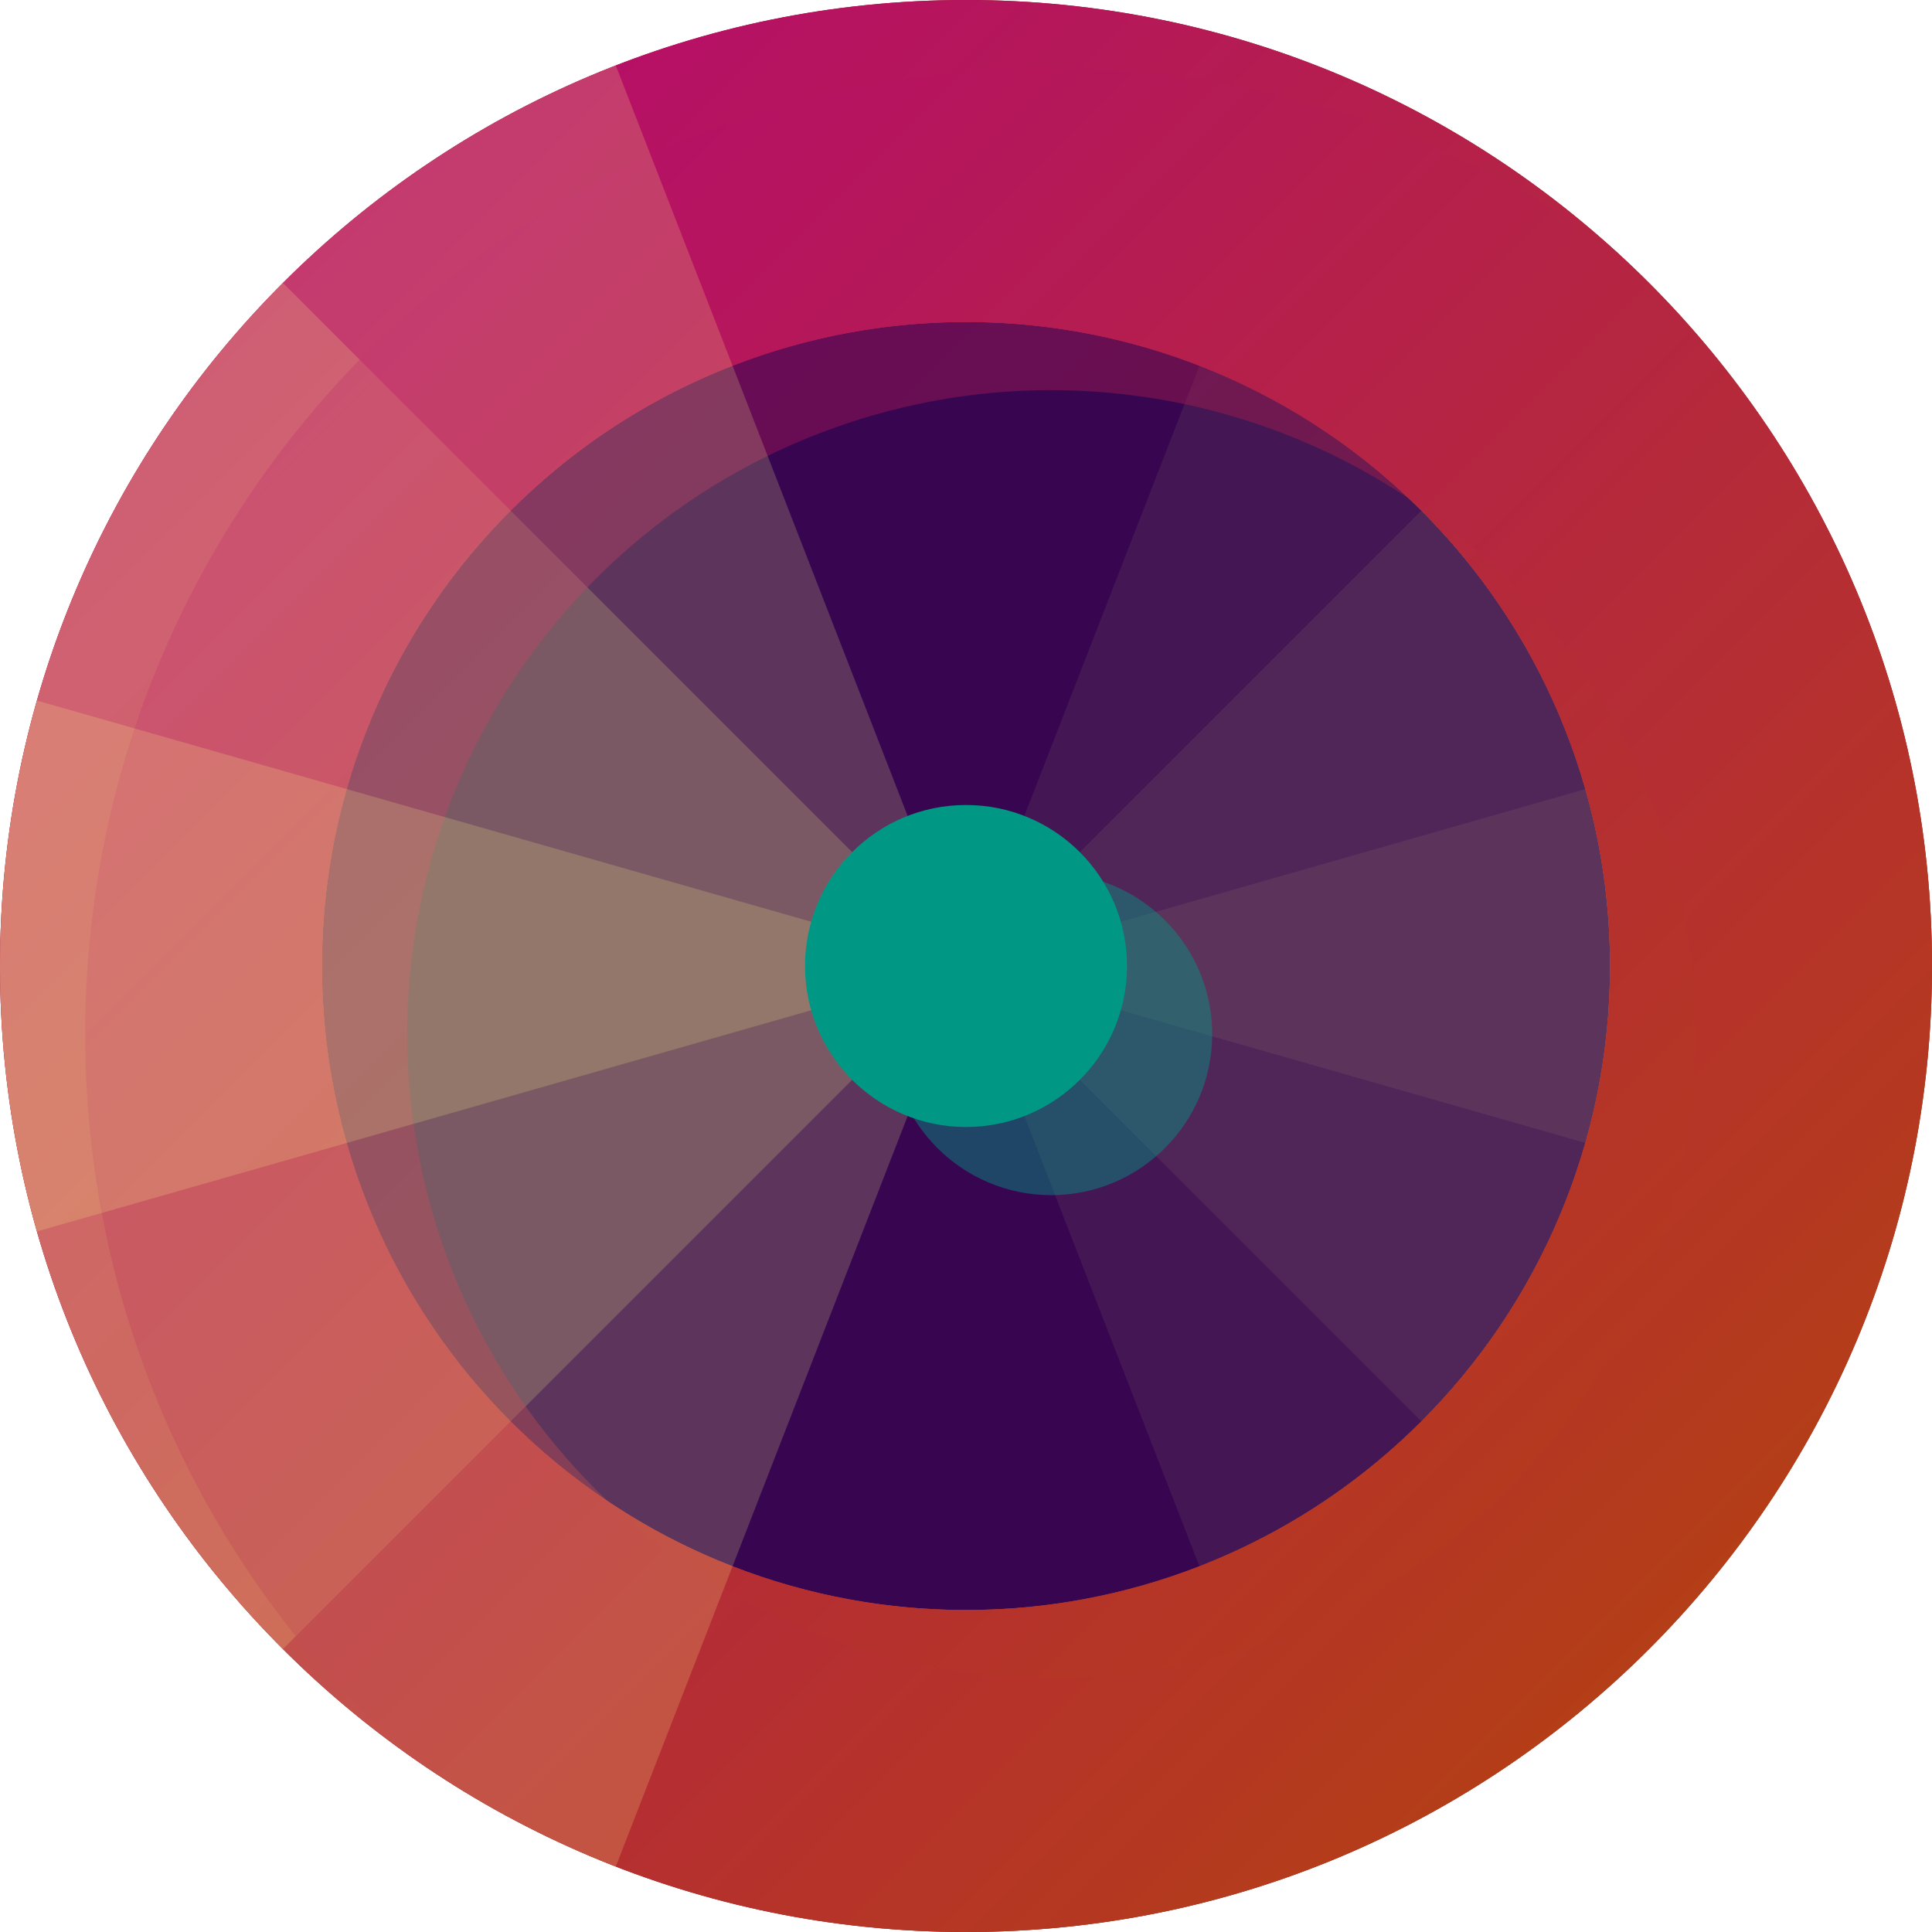
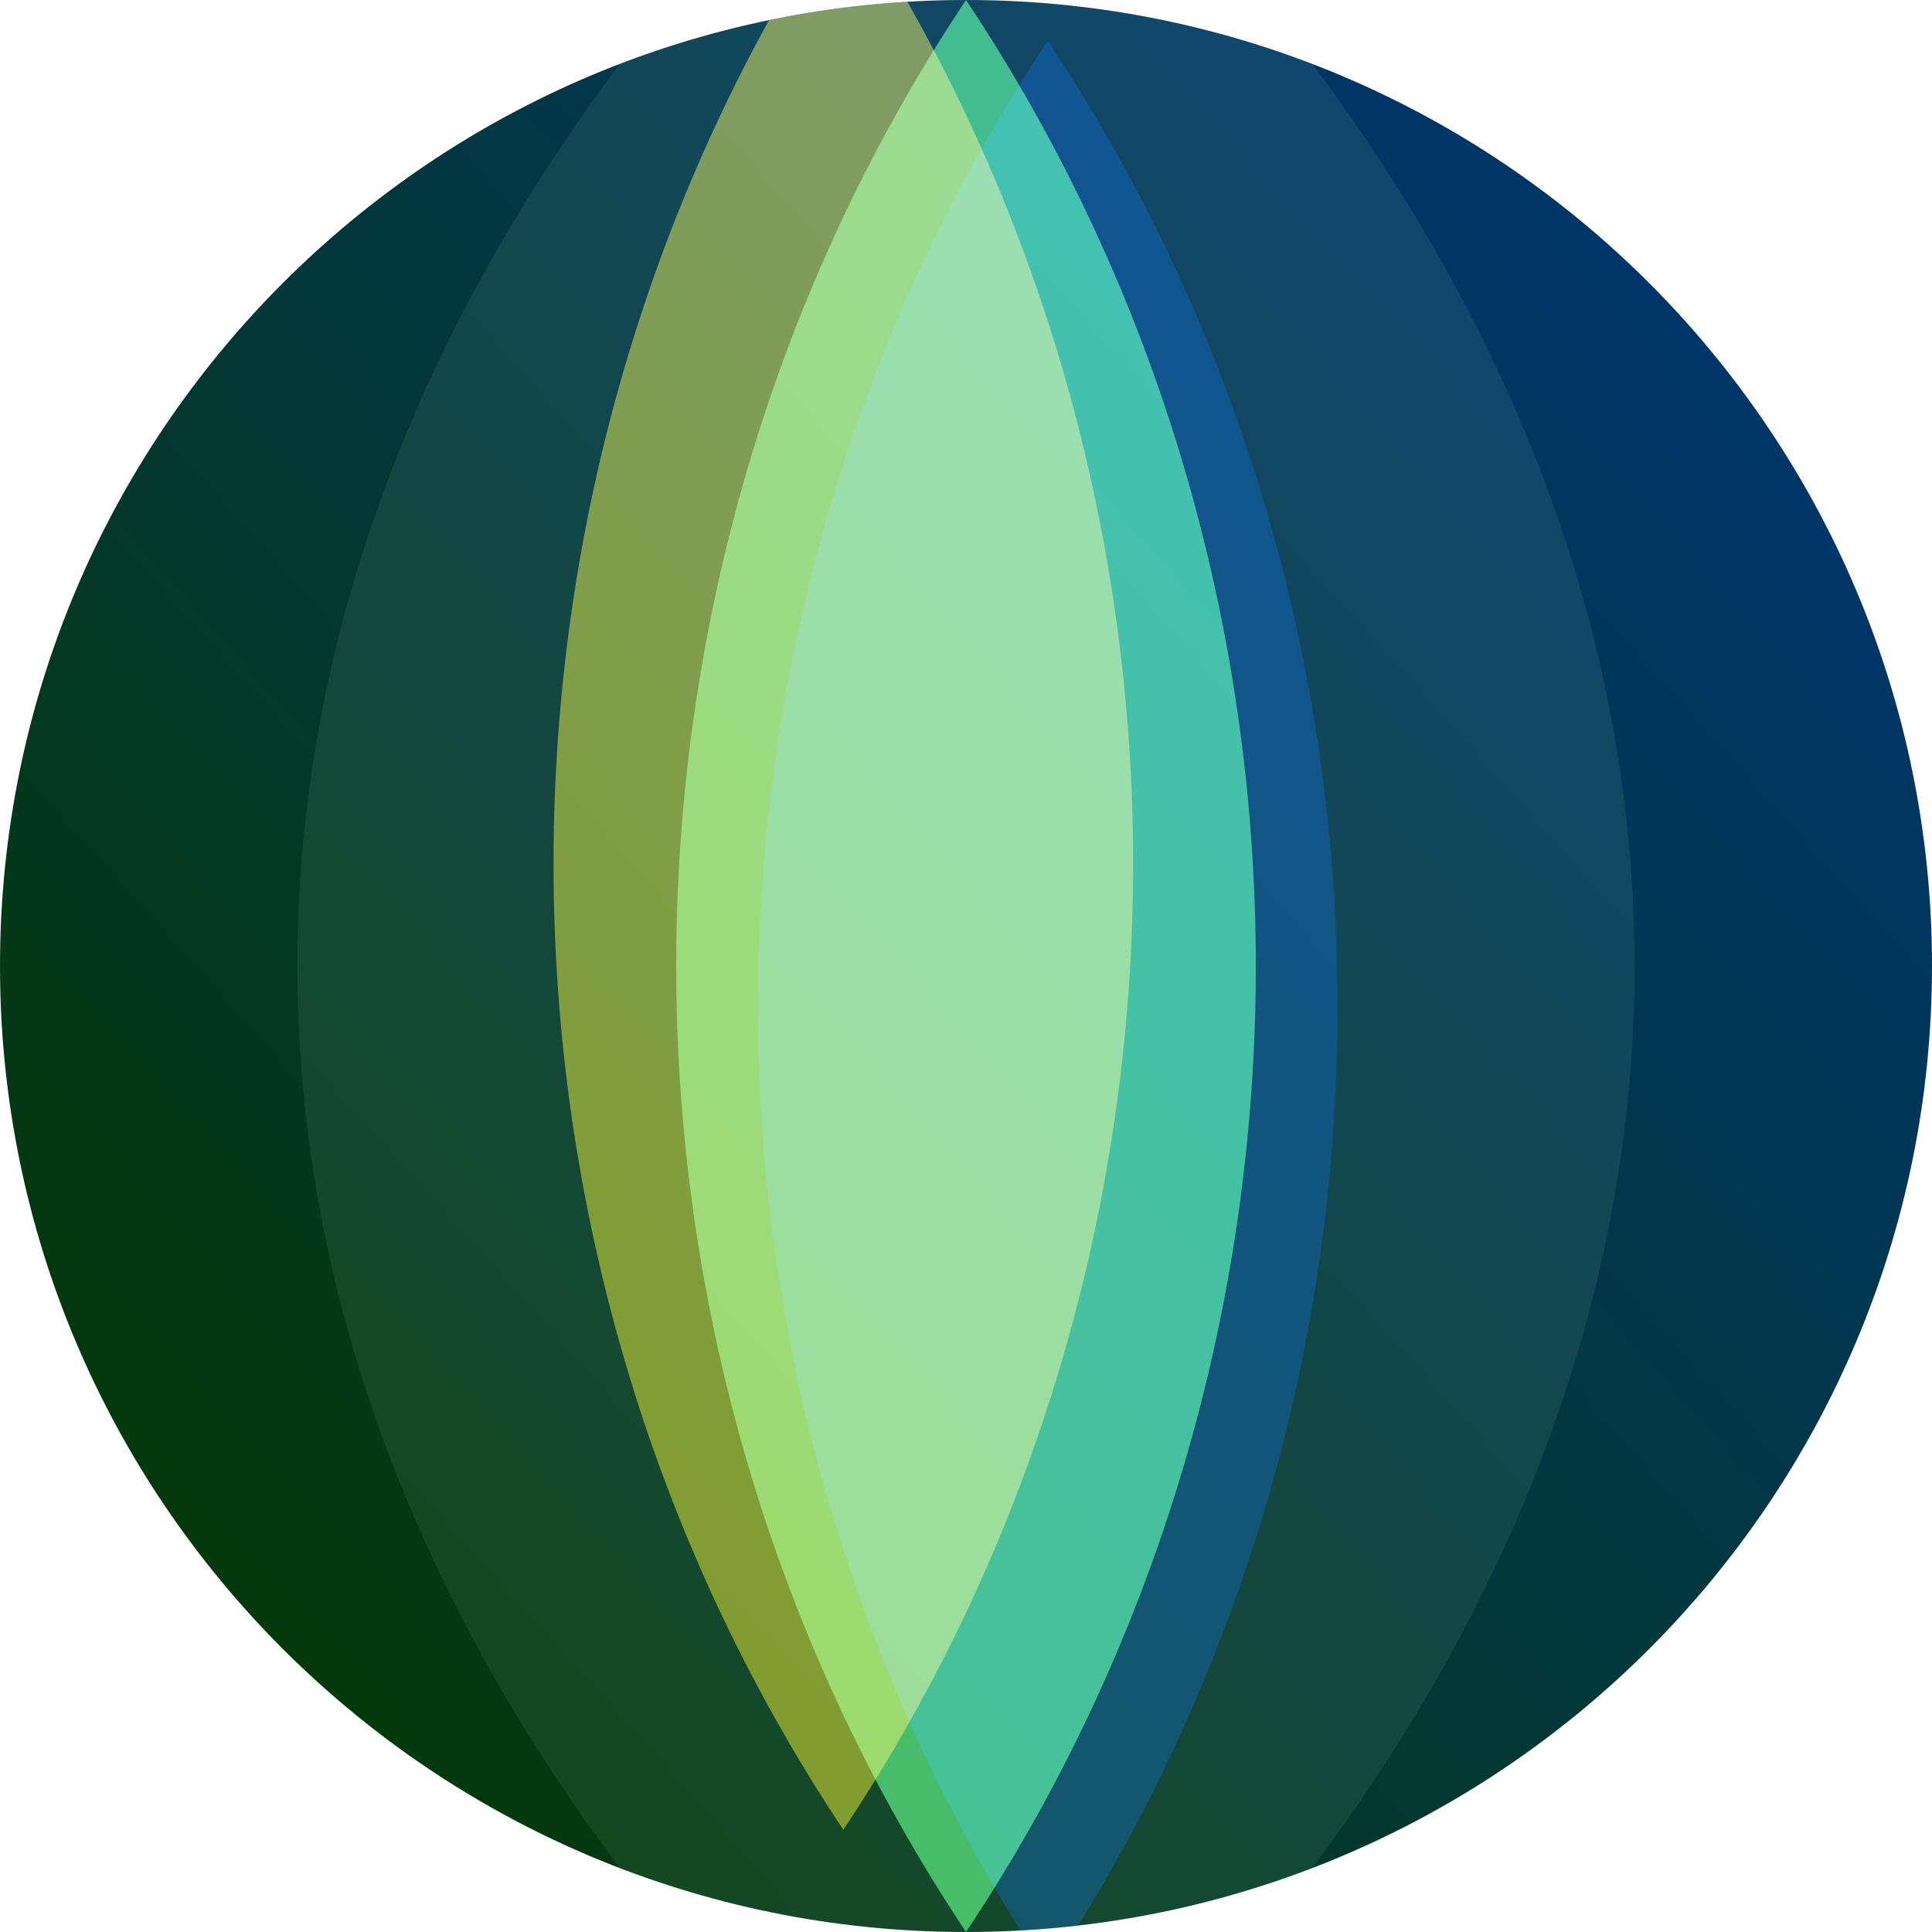
<svg xmlns="http://www.w3.org/2000/svg" xmlns:xlink="http://www.w3.org/1999/xlink" width="120mm" height="120mm" viewBox="0 0 120 120" version="1.1" id="svg5">
  <defs id="defs2">
-     <linearGradient id="linearGradient1119">
-       <stop style="stop-color:#b6047b;stop-opacity:1;" offset="0" id="stop1115" />
-       <stop style="stop-color:#b44904;stop-opacity:1;" offset="1" id="stop1117" />
+     <linearGradient id="linearGradient1160">
+       <stop style="stop-color:#053900;stop-opacity:1;" offset="0" id="stop1156" />
+       <stop style="stop-color:#003570;stop-opacity:1;" offset="1" id="stop1158" />
    </linearGradient>
-     <linearGradient xlink:href="#linearGradient1119" id="linearGradient1113" x1="50" y1="70" x2="170" y2="190" gradientUnits="userSpaceOnUse" />
-     <linearGradient xlink:href="#linearGradient1119" id="linearGradient1113-6" x1="50" y1="70" x2="170" y2="190" gradientUnits="userSpaceOnUse" gradientTransform="translate(5.291666,4.233333)" />
-     <clipPath clipPathUnits="userSpaceOnUse" id="clipPath1396">
-       <circle style="opacity:0.341;fill:none;fill-opacity:1;stroke:#000000;stroke-width:0.035;stroke-opacity:1;stop-color:#000000" id="circle1398" cx="110" cy="130" r="60" />
+     <linearGradient xlink:href="#linearGradient1160" id="linearGradient1162" x1="55" y1="173" x2="144" y2="93" gradientUnits="userSpaceOnUse" />
+     <clipPath clipPathUnits="userSpaceOnUse" id="clipPath1316">
+       <circle style="fill:none;fill-opacity:1;stroke:#000000;stroke-width:0.1;stroke-opacity:1;stop-color:#000000" id="circle1318" cx="100" cy="130" r="50" />
    </clipPath>
  </defs>
-   <g id="layer1" transform="translate(-49.99999,-70)">
-     <g id="g1381" clip-path="url(#clipPath1396)">
-       <path id="path790" style="fill:#8e0e0e;fill-opacity:0.963;stroke:none;stroke-width:0.035;stop-color:#000000" d="m 110,90 a 40,40 0 0 0 -3.691,0.171 40,40 0 0 0 -3.659,0.511 40,40 0 0 0 -3.597,0.846 40,40 0 0 0 -3.503,1.174 40,40 0 0 0 -3.38,1.492 40,40 0 0 0 -3.228,1.798 40,40 0 0 0 -3.048,2.088 40,40 0 0 0 -2.842,2.361 40,40 0 0 0 -2.613,2.612 40,40 0 0 0 -2.36,2.843 40,40 0 0 0 -2.088,3.048 40,40 0 0 0 -1.798,3.228 40,40 0 0 0 -1.492,3.38 40,40 0 0 0 -1.174,3.503 40,40 0 0 0 -0.846,3.596 40,40 0 0 0 -0.511,3.659 40,40 0 0 0 -0.171,3.691 40,40 0 0 0 0.171,3.691 40,40 0 0 0 0.511,3.659 40,40 0 0 0 0.846,3.597 40,40 0 0 0 1.174,3.503 40,40 0 0 0 1.492,3.38 40,40 0 0 0 1.798,3.228 40,40 0 0 0 2.088,3.048 40,40 0 0 0 2.36,2.843 40,40 0 0 0 2.613,2.612 40,40 0 0 0 2.842,2.361 40,40 0 0 0 3.048,2.088 40,40 0 0 0 3.228,1.798 40,40 0 0 0 3.38,1.492 40,40 0 0 0 3.503,1.174 40,40 0 0 0 3.597,0.846 40,40 0 0 0 3.659,0.511 40,40 0 0 0 3.691,0.171 40,40 0 0 0 3.691,-0.171 40,40 0 0 0 3.659,-0.511 40,40 0 0 0 3.597,-0.846 40,40 0 0 0 3.503,-1.174 40,40 0 0 0 3.38,-1.492 40,40 0 0 0 3.228,-1.798 40,40 0 0 0 3.048,-2.088 40,40 0 0 0 2.842,-2.361 40,40 0 0 0 2.613,-2.612 40,40 0 0 0 2.36,-2.843 40,40 0 0 0 2.088,-3.048 40,40 0 0 0 1.798,-3.228 40,40 0 0 0 1.492,-3.38 40,40 0 0 0 1.174,-3.503 40,40 0 0 0 0.846,-3.597 40,40 0 0 0 0.511,-3.659 40,40 0 0 0 0.171,-3.691 40,40 0 0 0 -0.02,-1.256 40,40 0 0 0 -0.059,-1.255 40,40 0 0 0 -0.099,-1.253 40,40 0 0 0 -0.138,-1.249 40,40 0 0 0 -0.177,-1.244 40,40 0 0 0 -0.216,-1.238 40,40 0 0 0 -0.255,-1.23 40,40 0 0 0 -0.294,-1.222 40,40 0 0 0 -0.332,-1.212 40,40 0 0 0 -0.369,-1.201 40,40 0 0 0 -0.407,-1.189 40,40 0 0 0 -0.444,-1.175 40,40 0 0 0 -0.481,-1.161 40,40 0 0 0 -0.517,-1.145 40,40 0 0 0 -0.553,-1.129 40,40 0 0 0 -0.588,-1.111 40,40 0 0 0 -0.623,-1.091 40,40 0 0 0 -0.656,-1.071 40,40 0 0 0 -0.69,-1.051 40,40 0 0 0 -0.722,-1.028 40,40 0 0 0 -0.754,-1.005 40,40 0 0 0 -0.786,-0.98 40,40 0 0 0 -0.816,-0.956 40,40 0 0 0 -0.845,-0.93 40,40 0 0 0 -0.875,-0.902 40,40 0 0 0 -0.902,-0.874 40,40 0 0 0 -0.929,-0.846 40,40 0 0 0 -0.955,-0.816 40,40 0 0 0 -0.981,-0.785 40,40 0 0 0 -1.005,-0.754 40,40 0 0 0 -1.028,-0.723 40,40 0 0 0 -1.05,-0.69 40,40 0 0 0 -1.072,-0.656 40,40 0 0 0 -1.091,-0.623 40,40 0 0 0 -1.111,-0.588 40,40 0 0 0 -1.129,-0.553 40,40 0 0 0 -1.145,-0.517 40,40 0 0 0 -1.161,-0.481 40,40 0 0 0 -1.176,-0.444 40,40 0 0 0 -1.189,-0.407 40,40 0 0 0 -1.201,-0.369 40,40 0 0 0 -1.212,-0.332 40,40 0 0 0 -1.222,-0.293 40,40 0 0 0 -1.23,-0.255 40,40 0 0 0 -1.238,-0.216 40,40 0 0 0 -1.244,-0.177 40,40 0 0 0 -1.249,-0.138 40,40 0 0 0 -1.253,-0.099 40,40 0 0 0 -1.255,-0.059 A 40,40 0 0 0 110,90 Z" />
-       <path id="path1022" style="fill:#8e0e0e;fill-opacity:0.963;stroke:none;stroke-width:0.035;stop-color:#000000" d="M 110,70 A 60,60 0 0 0 50,130 60,60 0 0 0 110,190 60,60 0 0 0 170,130 60,60 0 0 0 110,70 Z m 0,20 a 40,40 0 0 1 1.256,0.02 40,40 0 0 1 1.255,0.059 40,40 0 0 1 1.253,0.099 40,40 0 0 1 1.249,0.138 40,40 0 0 1 1.244,0.177 40,40 0 0 1 1.238,0.216 40,40 0 0 1 1.23,0.255 40,40 0 0 1 1.222,0.293 40,40 0 0 1 1.212,0.332 40,40 0 0 1 1.201,0.369 40,40 0 0 1 1.189,0.407 40,40 0 0 1 1.176,0.444 40,40 0 0 1 1.161,0.481 40,40 0 0 1 1.145,0.517 40,40 0 0 1 1.129,0.553 40,40 0 0 1 1.111,0.588 40,40 0 0 1 1.091,0.623 40,40 0 0 1 1.072,0.656 40,40 0 0 1 1.05,0.69 40,40 0 0 1 1.028,0.723 40,40 0 0 1 1.005,0.754 40,40 0 0 1 0.981,0.785 40,40 0 0 1 0.955,0.816 40,40 0 0 1 0.929,0.846 40,40 0 0 1 0.902,0.874 40,40 0 0 1 0.875,0.902 40,40 0 0 1 0.845,0.93 40,40 0 0 1 0.816,0.956 40,40 0 0 1 0.786,0.98 40,40 0 0 1 0.754,1.005 40,40 0 0 1 0.722,1.028 40,40 0 0 1 0.69,1.051 40,40 0 0 1 0.656,1.071 40,40 0 0 1 0.623,1.091 40,40 0 0 1 0.588,1.111 40,40 0 0 1 0.553,1.129 40,40 0 0 1 0.517,1.145 40,40 0 0 1 0.481,1.161 40,40 0 0 1 0.444,1.175 40,40 0 0 1 0.407,1.189 40,40 0 0 1 0.369,1.201 40,40 0 0 1 0.332,1.212 40,40 0 0 1 0.294,1.222 40,40 0 0 1 0.255,1.23 40,40 0 0 1 0.216,1.238 40,40 0 0 1 0.177,1.244 40,40 0 0 1 0.138,1.249 40,40 0 0 1 0.099,1.253 40,40 0 0 1 0.059,1.255 40,40 0 0 1 0.02,1.256 40,40 0 0 1 -0.171,3.691 40,40 0 0 1 -0.511,3.659 40,40 0 0 1 -0.846,3.597 40,40 0 0 1 -1.174,3.503 40,40 0 0 1 -1.492,3.38 40,40 0 0 1 -1.798,3.228 40,40 0 0 1 -2.088,3.048 40,40 0 0 1 -2.36,2.843 40,40 0 0 1 -2.613,2.612 40,40 0 0 1 -2.842,2.361 40,40 0 0 1 -3.048,2.088 40,40 0 0 1 -3.228,1.798 40,40 0 0 1 -3.38,1.492 40,40 0 0 1 -3.503,1.174 40,40 0 0 1 -3.597,0.846 40,40 0 0 1 -3.659,0.511 40,40 0 0 1 -3.691,0.171 40,40 0 0 1 -3.691,-0.171 40,40 0 0 1 -3.659,-0.511 40,40 0 0 1 -3.597,-0.846 40,40 0 0 1 -3.503,-1.174 40,40 0 0 1 -3.38,-1.492 40,40 0 0 1 -3.228,-1.798 40,40 0 0 1 -3.048,-2.088 40,40 0 0 1 -2.842,-2.361 40,40 0 0 1 -2.613,-2.612 40,40 0 0 1 -2.36,-2.843 40,40 0 0 1 -2.088,-3.048 40,40 0 0 1 -1.798,-3.228 40,40 0 0 1 -1.492,-3.38 40,40 0 0 1 -1.174,-3.503 40,40 0 0 1 -0.846,-3.597 40,40 0 0 1 -0.511,-3.659 40,40 0 0 1 -0.171,-3.691 40,40 0 0 1 0.171,-3.691 40,40 0 0 1 0.511,-3.659 40,40 0 0 1 0.846,-3.596 40,40 0 0 1 1.174,-3.503 40,40 0 0 1 1.492,-3.38 40,40 0 0 1 1.798,-3.228 40,40 0 0 1 2.088,-3.048 40,40 0 0 1 2.36,-2.843 40,40 0 0 1 2.613,-2.612 40,40 0 0 1 2.842,-2.361 40,40 0 0 1 3.048,-2.088 40,40 0 0 1 3.228,-1.798 A 40,40 0 0 1 95.55,92.701 40,40 0 0 1 99.053,91.527 40,40 0 0 1 102.65,90.681 40,40 0 0 1 106.309,90.171 40,40 0 0 1 110,90 Z" />
-       <circle style="fill:#380650;fill-opacity:1;stroke:none;stroke-width:0.035;stop-color:#000000" id="path792" cx="110" cy="130" r="40" />
-       <path style="opacity:0.341;fill:#fcf88b;fill-opacity:0.191;stroke:none;stroke-width:0.265px;stroke-linecap:butt;stroke-linejoin:miter;stroke-opacity:1" d="M 110,130 180,60 V 200 Z" id="path960" />
-       <path style="opacity:0.341;fill:#fcf88b;fill-opacity:0.191;stroke:none;stroke-width:0.175px;stroke-linecap:butt;stroke-linejoin:miter;stroke-opacity:1" d="m 110,130 70,-20 v 40 z" id="path962" />
-       <path style="opacity:0.341;fill:#fcf88b;fill-opacity:0.191;stroke:none;stroke-width:0.355px;stroke-linecap:butt;stroke-linejoin:miter;stroke-opacity:1" d="M 110,130 180,-50 V 310 Z" id="path966" />
-       <path id="path1022-3" style="fill:url(#linearGradient1113);fill-opacity:1;stroke:none;stroke-width:0.035;stop-color:#000000" d="M 110,70 A 60,60 0 0 0 50,130 60,60 0 0 0 110,190 60,60 0 0 0 170,130 60,60 0 0 0 110,70 Z m 0,20 a 40,40 0 0 1 1.256,0.02 40,40 0 0 1 1.255,0.059 40,40 0 0 1 1.253,0.099 40,40 0 0 1 1.249,0.138 40,40 0 0 1 1.244,0.177 40,40 0 0 1 1.238,0.216 40,40 0 0 1 1.23,0.255 40,40 0 0 1 1.222,0.293 40,40 0 0 1 1.212,0.332 40,40 0 0 1 1.201,0.369 40,40 0 0 1 1.189,0.407 40,40 0 0 1 1.176,0.444 40,40 0 0 1 1.161,0.481 40,40 0 0 1 1.145,0.517 40,40 0 0 1 1.129,0.553 40,40 0 0 1 1.111,0.588 40,40 0 0 1 1.091,0.623 40,40 0 0 1 1.072,0.656 40,40 0 0 1 1.05,0.69 40,40 0 0 1 1.028,0.723 40,40 0 0 1 1.005,0.754 40,40 0 0 1 0.981,0.785 40,40 0 0 1 0.955,0.816 40,40 0 0 1 0.929,0.846 40,40 0 0 1 0.902,0.874 40,40 0 0 1 0.875,0.902 40,40 0 0 1 0.845,0.93 40,40 0 0 1 0.816,0.956 40,40 0 0 1 0.786,0.98 40,40 0 0 1 0.754,1.005 40,40 0 0 1 0.722,1.028 40,40 0 0 1 0.69,1.051 40,40 0 0 1 0.656,1.071 40,40 0 0 1 0.623,1.091 40,40 0 0 1 0.588,1.111 40,40 0 0 1 0.553,1.129 40,40 0 0 1 0.517,1.145 40,40 0 0 1 0.481,1.161 40,40 0 0 1 0.444,1.175 40,40 0 0 1 0.407,1.189 40,40 0 0 1 0.369,1.201 40,40 0 0 1 0.332,1.212 40,40 0 0 1 0.294,1.222 40,40 0 0 1 0.255,1.23 40,40 0 0 1 0.216,1.238 40,40 0 0 1 0.177,1.244 40,40 0 0 1 0.138,1.249 40,40 0 0 1 0.099,1.253 40,40 0 0 1 0.059,1.255 40,40 0 0 1 0.02,1.256 40,40 0 0 1 -0.171,3.691 40,40 0 0 1 -0.511,3.659 40,40 0 0 1 -0.846,3.597 40,40 0 0 1 -1.174,3.503 40,40 0 0 1 -1.492,3.38 40,40 0 0 1 -1.798,3.228 40,40 0 0 1 -2.088,3.048 40,40 0 0 1 -2.36,2.843 40,40 0 0 1 -2.613,2.612 40,40 0 0 1 -2.842,2.361 40,40 0 0 1 -3.048,2.088 40,40 0 0 1 -3.228,1.798 40,40 0 0 1 -3.38,1.492 40,40 0 0 1 -3.503,1.174 40,40 0 0 1 -3.597,0.846 40,40 0 0 1 -3.659,0.511 40,40 0 0 1 -3.691,0.171 40,40 0 0 1 -3.691,-0.171 40,40 0 0 1 -3.659,-0.511 40,40 0 0 1 -3.597,-0.846 40,40 0 0 1 -3.503,-1.174 40,40 0 0 1 -3.38,-1.492 40,40 0 0 1 -3.228,-1.798 40,40 0 0 1 -3.048,-2.088 40,40 0 0 1 -2.842,-2.361 40,40 0 0 1 -2.613,-2.612 40,40 0 0 1 -2.36,-2.843 40,40 0 0 1 -2.088,-3.048 40,40 0 0 1 -1.798,-3.228 40,40 0 0 1 -1.492,-3.38 40,40 0 0 1 -1.174,-3.503 40,40 0 0 1 -0.846,-3.597 40,40 0 0 1 -0.511,-3.659 40,40 0 0 1 -0.171,-3.691 40,40 0 0 1 0.171,-3.691 40,40 0 0 1 0.511,-3.659 40,40 0 0 1 0.846,-3.596 40,40 0 0 1 1.174,-3.503 40,40 0 0 1 1.492,-3.38 40,40 0 0 1 1.798,-3.228 40,40 0 0 1 2.088,-3.048 40,40 0 0 1 2.36,-2.843 40,40 0 0 1 2.613,-2.612 40,40 0 0 1 2.842,-2.361 40,40 0 0 1 3.048,-2.088 40,40 0 0 1 3.228,-1.798 A 40,40 0 0 1 95.55,92.701 40,40 0 0 1 99.053,91.527 40,40 0 0 1 102.65,90.681 40,40 0 0 1 106.309,90.171 40,40 0 0 1 110,90 Z" />
-       <path style="fill:#fcf88b;fill-opacity:0.191;stroke:none;stroke-width:0.265px;stroke-linecap:butt;stroke-linejoin:miter;stroke-opacity:1" d="M 110,130 40,60 V 200 Z" id="path960-3" />
-       <path id="path1022-3-1" style="opacity:0.388;fill:url(#linearGradient1113-6);fill-opacity:1;stroke:none;stroke-width:0.035;stop-color:#000000" d="M 115.292,74.233 A 60,60 0 0 0 55.292,134.233 60,60 0 0 0 115.292,194.233 60,60 0 0 0 175.292,134.233 60,60 0 0 0 115.292,74.233 Z m 0,20 a 40,40 0 0 1 1.256,0.02 40,40 0 0 1 1.255,0.059 40,40 0 0 1 1.253,0.099 40,40 0 0 1 1.249,0.138 40,40 0 0 1 1.244,0.177 40,40 0 0 1 1.238,0.216 40,40 0 0 1 1.23,0.255 40,40 0 0 1 1.222,0.293 40,40 0 0 1 1.212,0.332 40,40 0 0 1 1.201,0.369 40,40 0 0 1 1.189,0.407 40,40 0 0 1 1.176,0.444 40,40 0 0 1 1.161,0.481 40,40 0 0 1 1.145,0.517 40,40 0 0 1 1.129,0.553 40,40 0 0 1 1.111,0.588 40,40 0 0 1 1.091,0.623 40,40 0 0 1 1.072,0.656 40,40 0 0 1 1.05,0.69 40,40 0 0 1 1.028,0.723 40,40 0 0 1 1.005,0.754 40,40 0 0 1 0.981,0.785 40,40 0 0 1 0.955,0.816 40,40 0 0 1 0.929,0.846 40,40 0 0 1 0.902,0.874 40,40 0 0 1 0.875,0.902 40,40 0 0 1 0.845,0.93 40,40 0 0 1 0.816,0.956 40,40 0 0 1 0.786,0.98 40,40 0 0 1 0.754,1.005 40,40 0 0 1 0.722,1.028 40,40 0 0 1 0.69,1.051 40,40 0 0 1 0.656,1.071 40,40 0 0 1 0.623,1.091 40,40 0 0 1 0.588,1.111 40,40 0 0 1 0.553,1.129 40,40 0 0 1 0.517,1.145 40,40 0 0 1 0.481,1.161 40,40 0 0 1 0.444,1.175 40,40 0 0 1 0.407,1.189 40,40 0 0 1 0.369,1.201 40,40 0 0 1 0.332,1.212 40,40 0 0 1 0.294,1.222 40,40 0 0 1 0.255,1.23 40,40 0 0 1 0.216,1.238 40,40 0 0 1 0.177,1.244 40,40 0 0 1 0.138,1.249 40,40 0 0 1 0.099,1.253 40,40 0 0 1 0.059,1.255 40,40 0 0 1 0.02,1.256 40,40 0 0 1 -0.171,3.691 40,40 0 0 1 -0.511,3.659 40,40 0 0 1 -0.846,3.597 40,40 0 0 1 -1.174,3.503 40,40 0 0 1 -1.492,3.38 40,40 0 0 1 -1.798,3.228 40,40 0 0 1 -2.088,3.048 40,40 0 0 1 -2.36,2.843 40,40 0 0 1 -2.613,2.612 40,40 0 0 1 -2.842,2.361 40,40 0 0 1 -3.048,2.088 40,40 0 0 1 -3.228,1.798 40,40 0 0 1 -3.38,1.492 40,40 0 0 1 -3.503,1.174 40,40 0 0 1 -3.597,0.846 40,40 0 0 1 -3.659,0.511 40,40 0 0 1 -3.691,0.171 40,40 0 0 1 -3.691,-0.171 40,40 0 0 1 -3.659,-0.511 40,40 0 0 1 -3.597,-0.846 40,40 0 0 1 -3.503,-1.174 40,40 0 0 1 -3.38,-1.492 40,40 0 0 1 -3.228,-1.798 40,40 0 0 1 -3.048,-2.088 40,40 0 0 1 -2.842,-2.361 40,40 0 0 1 -2.613,-2.612 40,40 0 0 1 -2.36,-2.843 40,40 0 0 1 -2.088,-3.048 40,40 0 0 1 -1.798,-3.228 40,40 0 0 1 -1.492,-3.38 40,40 0 0 1 -1.174,-3.503 40,40 0 0 1 -0.846,-3.597 40,40 0 0 1 -0.511,-3.659 40,40 0 0 1 -0.171,-3.691 40,40 0 0 1 0.171,-3.691 40,40 0 0 1 0.511,-3.659 40,40 0 0 1 0.846,-3.596 40,40 0 0 1 1.174,-3.503 40,40 0 0 1 1.492,-3.38 40,40 0 0 1 1.798,-3.228 40,40 0 0 1 2.088,-3.048 40,40 0 0 1 2.36,-2.843 40,40 0 0 1 2.613,-2.612 40,40 0 0 1 2.842,-2.361 40,40 0 0 1 3.048,-2.088 40,40 0 0 1 3.228,-1.798 40,40 0 0 1 3.38,-1.492 40,40 0 0 1 3.503,-1.174 40,40 0 0 1 3.597,-0.846 40,40 0 0 1 3.659,-0.511 40,40 0 0 1 3.691,-0.171 z" />
-       <path style="fill:#fcf88b;fill-opacity:0.191;stroke:none;stroke-width:0.175px;stroke-linecap:butt;stroke-linejoin:miter;stroke-opacity:1" d="M 110,130 40,110 v 40 z" id="path962-6" />
-       <circle style="opacity:0.439;fill:#009885;fill-opacity:1;stroke:none;stroke-width:0.035;stop-color:#000000" id="path794-5" cx="115.292" cy="134.233" r="10" />
-       <path style="fill:#fcf88b;fill-opacity:0.191;stroke:none;stroke-width:0.355px;stroke-linecap:butt;stroke-linejoin:miter;stroke-opacity:1" d="M 110,130 40,-50 v 360 z" id="path966-7" />
-       <circle style="fill:#009885;fill-opacity:1;stroke:none;stroke-width:0.035;stop-color:#000000" id="path794" cx="110" cy="130" r="10" />
+   <g id="layer1" transform="translate(-40,-70)">
+     <g id="g1291" clip-path="url(#clipPath1316)" transform="matrix(1.2,0,0,1.2,-20,-26)">
+       <circle style="opacity:1;fill:url(#linearGradient1162);fill-opacity:1;stroke-width:0.1;stop-color:#000000" id="path790" cx="100" cy="130" r="50" />
+       <path style="mix-blend-mode:screen;fill:#fffd11;fill-opacity:0.467;stroke:none;stroke-width:0.265px;stroke-linecap:butt;stroke-linejoin:miter;stroke-opacity:1" d="m 93.65,74.708 c -20,30 -20,70 0,100 20,-30 20,-70 0,-100" id="path846-3" />
+       <path style="opacity:0.227;mix-blend-mode:screen;fill:#bcffc9;fill-opacity:0.367;stroke:none;stroke-width:0.46px;stroke-linecap:butt;stroke-linejoin:miter;stroke-opacity:1" d="m 100,64.46 c -46.144,39.324 -46.144,91.756 0,131.079 46.144,-39.324 46.144,-91.756 0,-131.079" id="path846-7" />
+       <path style="mix-blend-mode:screen;fill:#57ff77;fill-opacity:0.635;stroke:none;stroke-width:0.265px;stroke-linecap:butt;stroke-linejoin:miter;stroke-opacity:1" d="M 100,80 C 80,110 80,150 100,180 c 20,-30 20,-70 0,-100" id="path846" />
+       <path style="mix-blend-mode:screen;fill:#0036c9;fill-opacity:0.367;stroke:none;stroke-width:0.265px;stroke-linecap:butt;stroke-linejoin:miter;stroke-opacity:1" d="m 104.233,82.117 c -20,30 -20,70 0,100 20,-30 20,-70 0,-100" id="path846-3-6" />
    </g>
  </g>
</svg>
